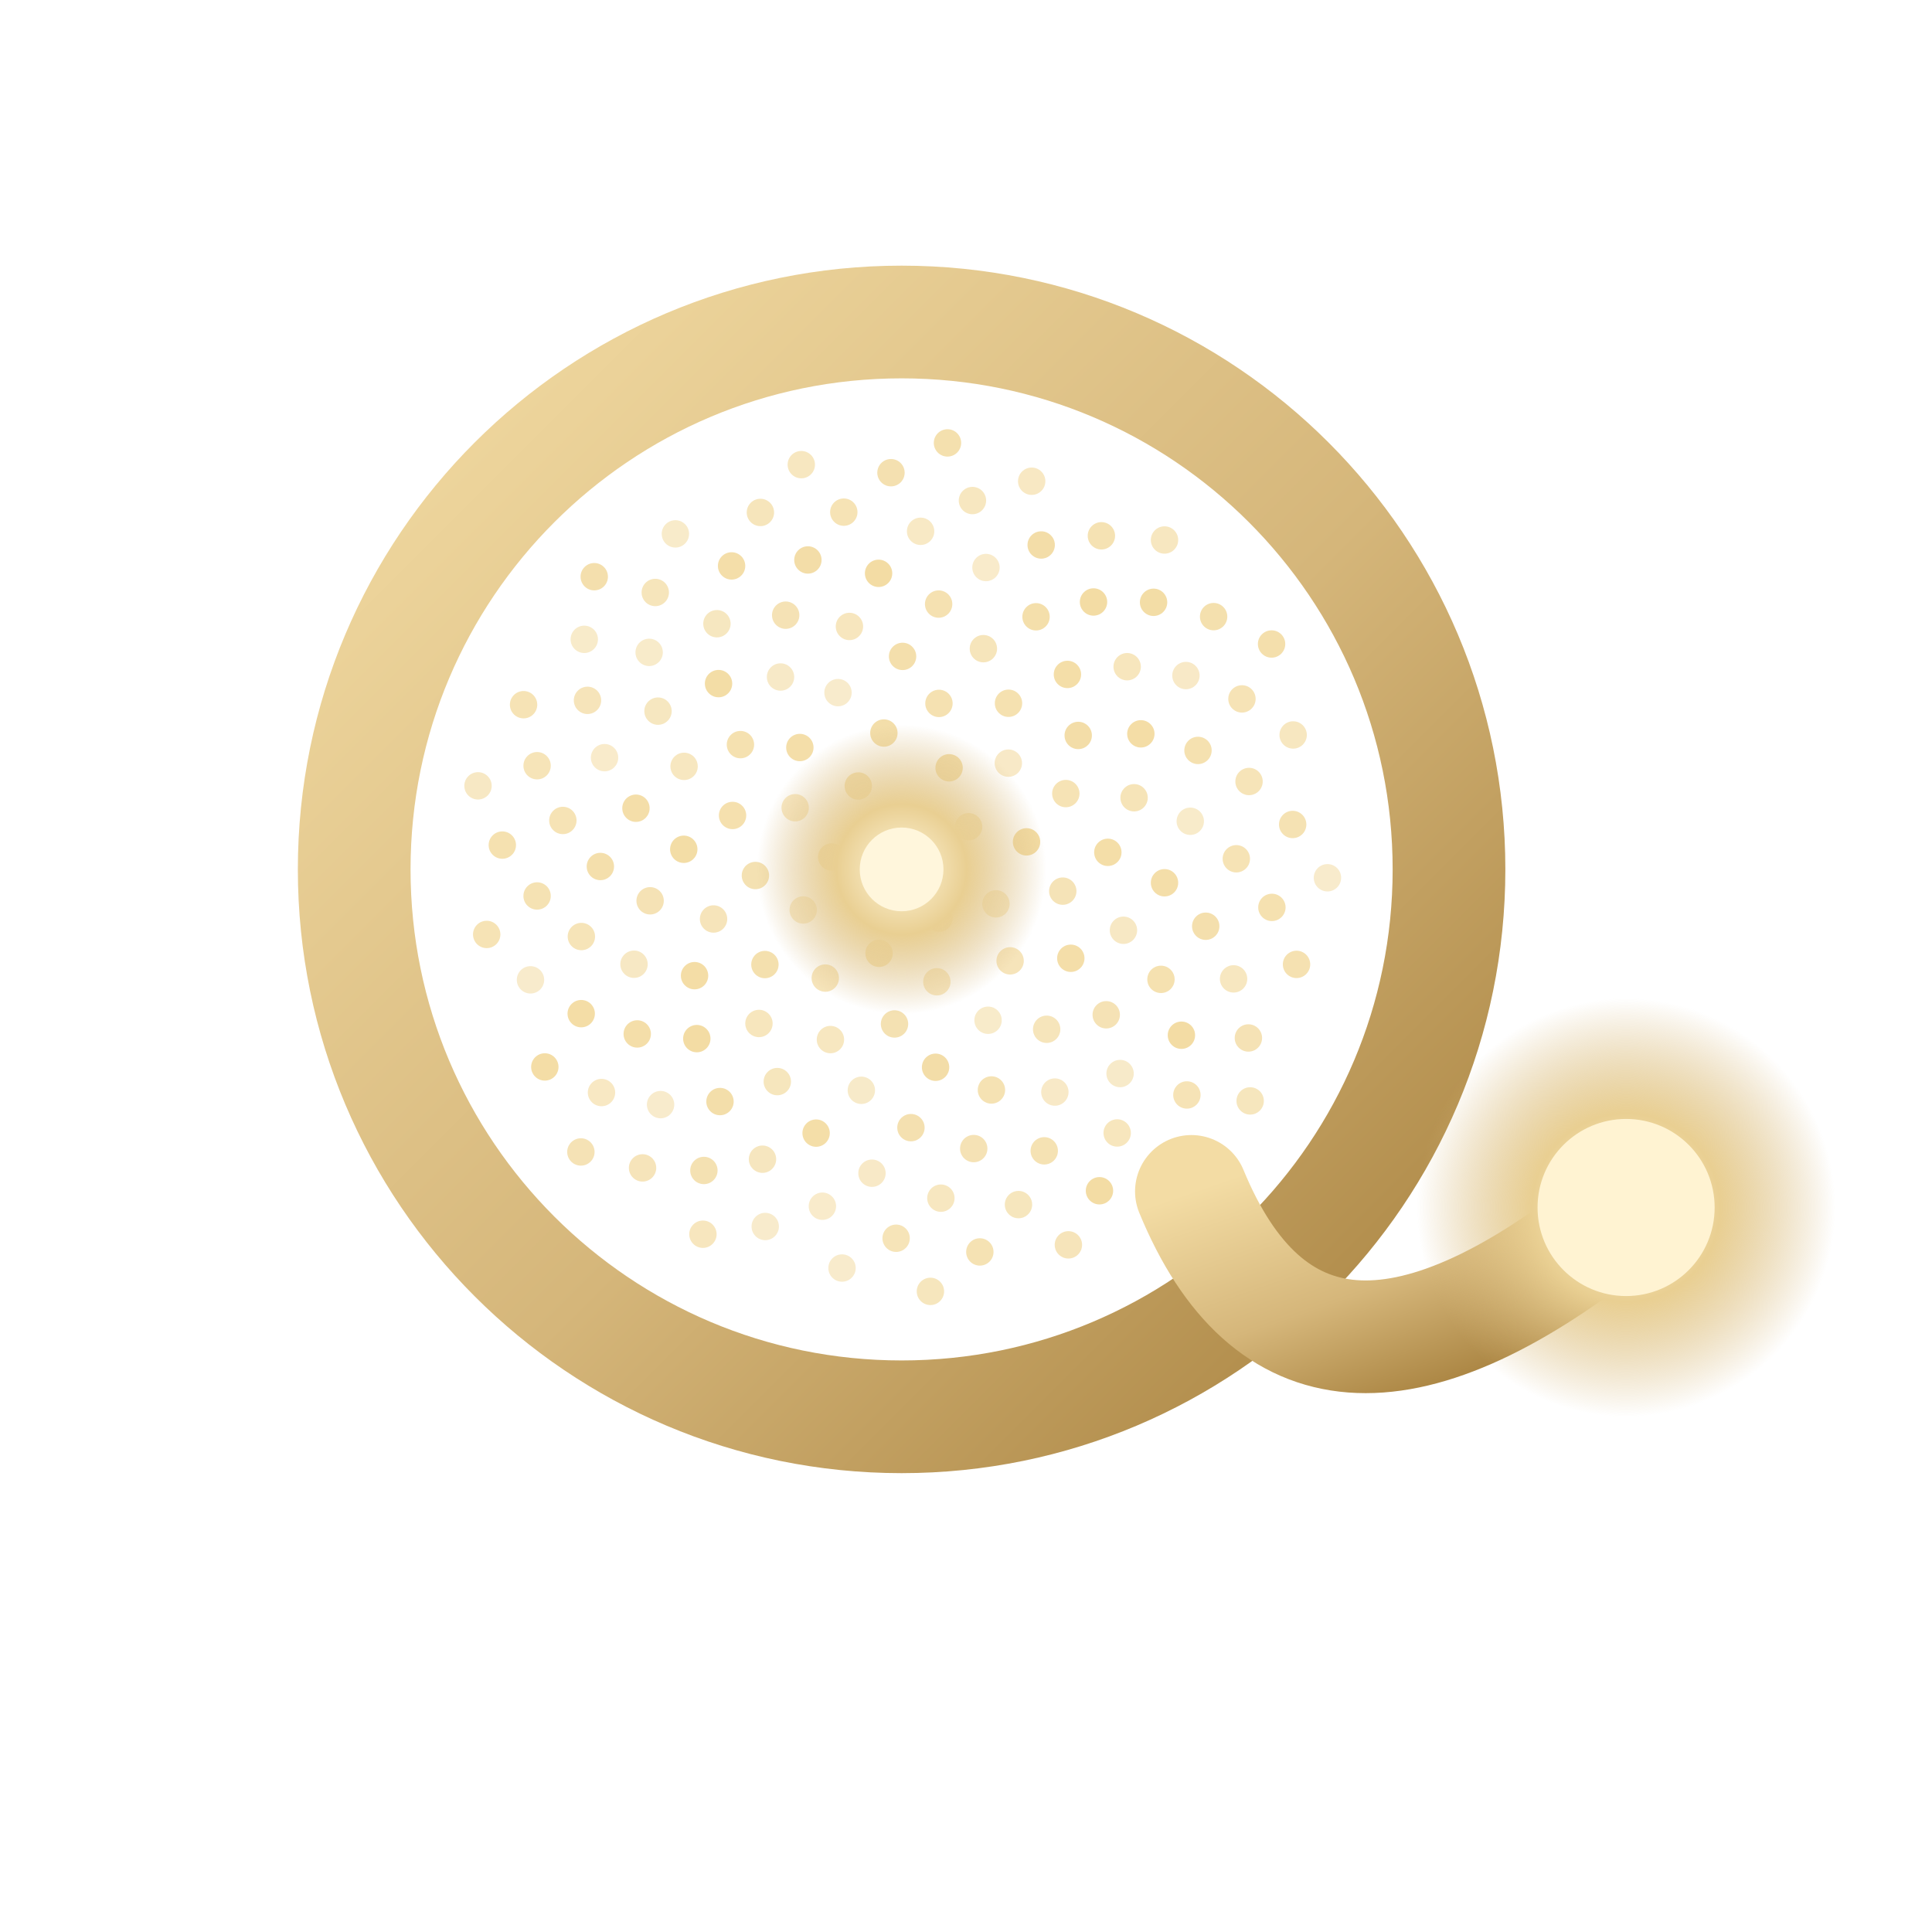
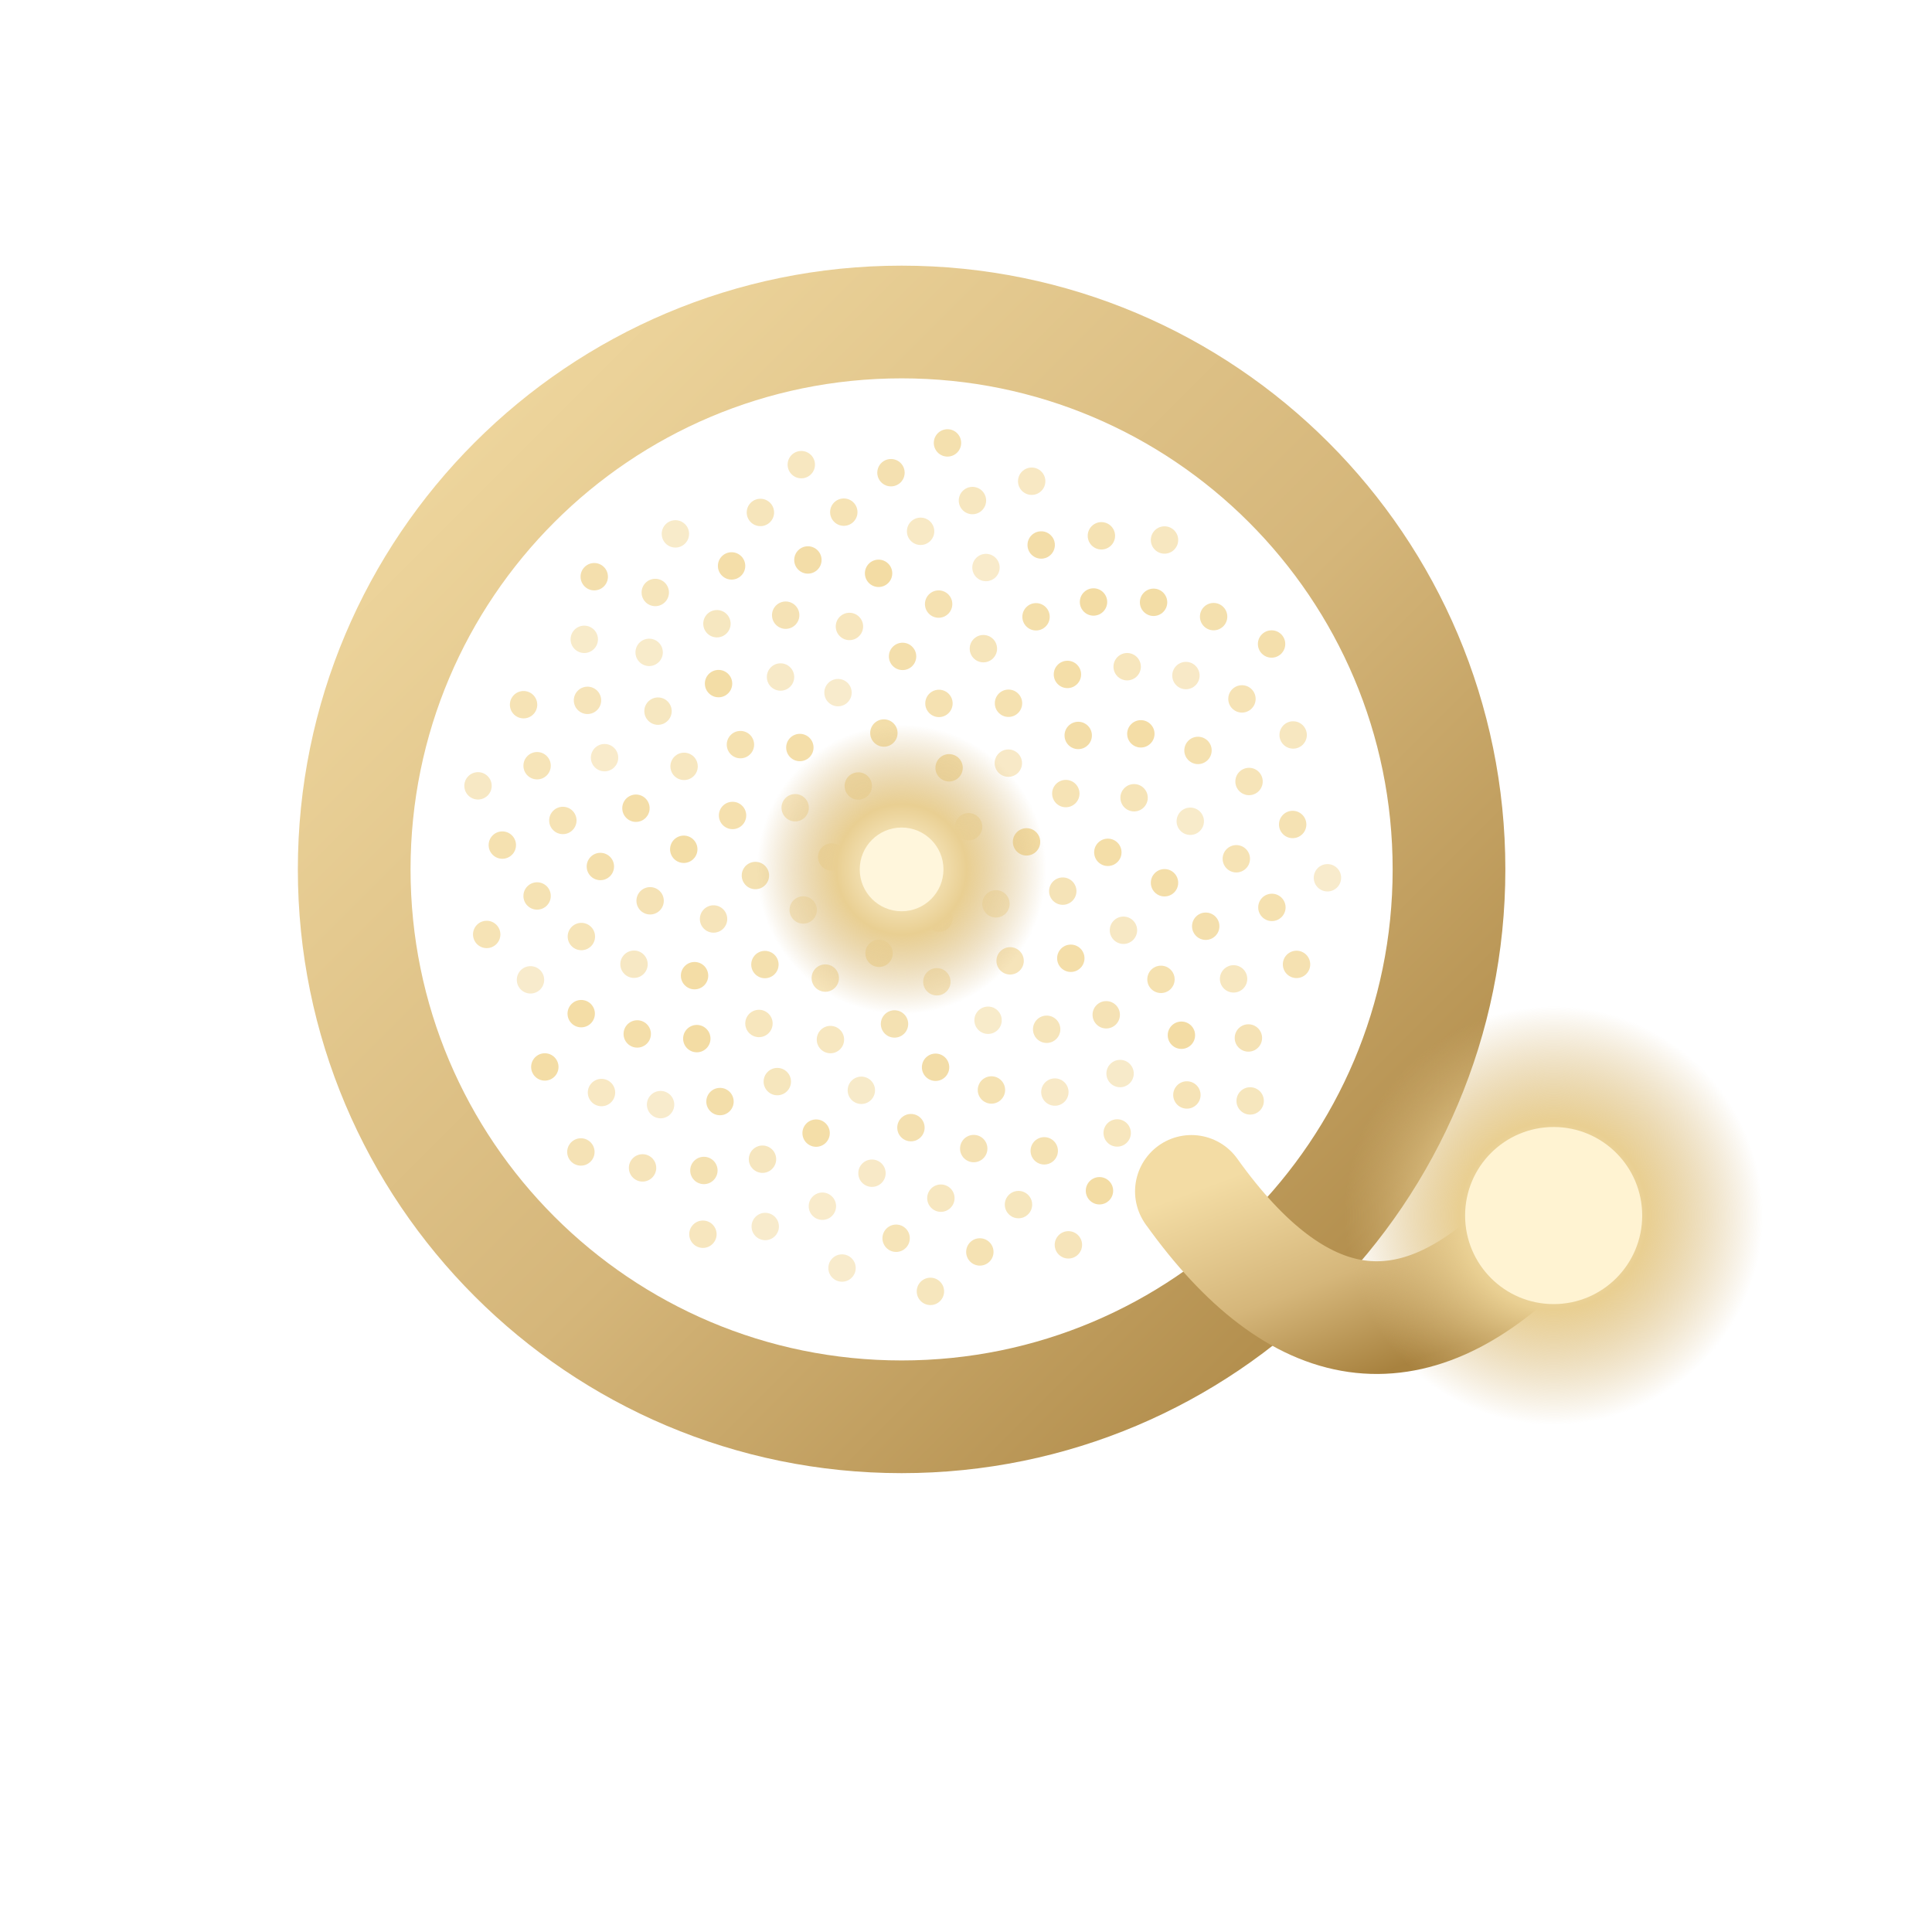
<svg xmlns="http://www.w3.org/2000/svg" viewBox="0 0 120 120">
  <defs>
    <linearGradient id="g" x1="0" y1="0" x2="1" y2="1">
      <stop offset="0" stop-color="#f3dca4" />
      <stop offset=".55" stop-color="#d5b67a" />
      <stop offset="1" stop-color="#a8823f" />
    </linearGradient>
    <radialGradient id="p">
      <stop offset="0" stop-color="#fff6dc" />
      <stop offset=".45" stop-color="#e9cf92" />
      <stop offset="1" stop-color="#d5b67a" stop-opacity="0" />
    </radialGradient>
  </defs>
  <circle cx="56" cy="54" r="34" fill="none" stroke="url(#g)" stroke-width="7" />
  <circle cx="58.32" cy="57.03" r="0.85" fill="#f3dca4" fill-opacity="0.66" />
  <circle cx="51.66" cy="53.23" r="0.85" fill="#f3dca4" fill-opacity="0.79" />
  <circle cx="60.16" cy="51.35" r="0.85" fill="#f3dca4" fill-opacity="0.72" />
  <circle cx="54.60" cy="59.21" r="0.85" fill="#f3dca4" fill-opacity="0.82" />
  <circle cx="53.31" cy="48.82" r="0.85" fill="#f3dca4" fill-opacity="0.83" />
  <circle cx="61.86" cy="56.14" r="0.85" fill="#f3dca4" fill-opacity="0.58" />
  <circle cx="49.89" cy="56.52" r="0.85" fill="#f3dca4" fill-opacity="0.56" />
  <circle cx="58.95" cy="47.69" r="0.85" fill="#f3dca4" fill-opacity="0.93" />
  <circle cx="58.19" cy="60.98" r="0.85" fill="#f3dca4" fill-opacity="0.67" />
  <circle cx="49.39" cy="50.17" r="0.85" fill="#f3dca4" fill-opacity="0.66" />
  <circle cx="63.76" cy="52.29" r="0.85" fill="#f3dca4" fill-opacity="1.00" />
  <circle cx="51.26" cy="60.75" r="0.85" fill="#f3dca4" fill-opacity="0.76" />
  <circle cx="54.90" cy="45.53" r="0.85" fill="#f3dca4" fill-opacity="0.93" />
  <circle cx="62.74" cy="59.68" r="0.85" fill="#f3dca4" fill-opacity="0.76" />
  <circle cx="46.92" cy="54.38" r="0.85" fill="#f3dca4" fill-opacity="0.84" />
  <circle cx="62.63" cy="47.40" r="0.85" fill="#f3dca4" fill-opacity="0.62" />
  <circle cx="55.56" cy="63.60" r="0.85" fill="#f3dca4" fill-opacity="0.84" />
  <circle cx="49.68" cy="46.43" r="0.85" fill="#f3dca4" fill-opacity="0.94" />
  <circle cx="66.01" cy="55.35" r="0.85" fill="#f3dca4" fill-opacity="0.79" />
  <circle cx="47.51" cy="59.91" r="0.85" fill="#f3dca4" fill-opacity="0.88" />
  <circle cx="58.32" cy="43.69" r="0.85" fill="#f3dca4" fill-opacity="0.85" />
  <circle cx="61.37" cy="63.37" r="0.85" fill="#f3dca4" fill-opacity="0.58" />
  <circle cx="45.50" cy="50.65" r="0.85" fill="#f3dca4" fill-opacity="0.89" />
  <circle cx="66.20" cy="49.29" r="0.85" fill="#f3dca4" fill-opacity="0.82" />
  <circle cx="51.58" cy="64.57" r="0.85" fill="#f3dca4" fill-opacity="0.69" />
  <circle cx="52.05" cy="43.02" r="0.85" fill="#f3dca4" fill-opacity="0.56" />
  <circle cx="66.51" cy="59.52" r="0.85" fill="#f3dca4" fill-opacity="0.94" />
  <circle cx="44.32" cy="57.08" r="0.85" fill="#f3dca4" fill-opacity="0.76" />
  <circle cx="62.64" cy="43.68" r="0.85" fill="#f3dca4" fill-opacity="0.87" />
  <circle cx="58.11" cy="66.29" r="0.85" fill="#f3dca4" fill-opacity="0.95" />
  <circle cx="45.99" cy="46.25" r="0.85" fill="#f3dca4" fill-opacity="0.87" />
  <circle cx="68.81" cy="52.94" r="0.85" fill="#f3dca4" fill-opacity="0.96" />
  <circle cx="47.14" cy="63.57" r="0.85" fill="#f3dca4" fill-opacity="0.73" />
  <circle cx="56.06" cy="40.77" r="0.85" fill="#f3dca4" fill-opacity="0.91" />
  <circle cx="65.01" cy="63.93" r="0.85" fill="#f3dca4" fill-opacity="0.75" />
  <circle cx="42.47" cy="52.75" r="0.85" fill="#f3dca4" fill-opacity="0.97" />
  <circle cx="66.97" cy="45.68" r="0.85" fill="#f3dca4" fill-opacity="0.95" />
  <circle cx="53.50" cy="67.72" r="0.85" fill="#f3dca4" fill-opacity="0.59" />
  <circle cx="48.48" cy="42.05" r="0.85" fill="#f3dca4" fill-opacity="0.61" />
  <circle cx="69.78" cy="57.78" r="0.85" fill="#f3dca4" fill-opacity="0.65" />
  <circle cx="43.14" cy="60.60" r="0.85" fill="#f3dca4" fill-opacity="0.98" />
  <circle cx="61.08" cy="40.29" r="0.85" fill="#f3dca4" fill-opacity="0.75" />
  <circle cx="61.58" cy="67.70" r="0.85" fill="#f3dca4" fill-opacity="0.83" />
  <circle cx="42.49" cy="47.60" r="0.85" fill="#f3dca4" fill-opacity="0.69" />
  <circle cx="70.44" cy="49.55" r="0.85" fill="#f3dca4" fill-opacity="0.78" />
  <circle cx="48.28" cy="67.18" r="0.85" fill="#f3dca4" fill-opacity="0.72" />
  <circle cx="52.76" cy="38.91" r="0.85" fill="#f3dca4" fill-opacity="0.71" />
  <circle cx="68.71" cy="63.03" r="0.85" fill="#f3dca4" fill-opacity="0.81" />
  <circle cx="40.38" cy="55.95" r="0.85" fill="#f3dca4" fill-opacity="0.81" />
  <circle cx="66.30" cy="41.89" r="0.85" fill="#f3dca4" fill-opacity="0.96" />
  <circle cx="56.58" cy="70.04" r="0.85" fill="#f3dca4" fill-opacity="0.86" />
  <circle cx="44.63" cy="42.46" r="0.85" fill="#f3dca4" fill-opacity="0.97" />
  <circle cx="72.33" cy="54.83" r="0.85" fill="#f3dca4" fill-opacity="0.94" />
  <circle cx="43.28" cy="64.51" r="0.85" fill="#f3dca4" fill-opacity="1.00" />
  <circle cx="58.30" cy="37.52" r="0.85" fill="#f3dca4" fill-opacity="0.85" />
  <circle cx="65.52" cy="67.83" r="0.85" fill="#f3dca4" fill-opacity="0.62" />
  <circle cx="39.50" cy="50.20" r="0.85" fill="#f3dca4" fill-opacity="0.94" />
  <circle cx="70.86" cy="45.58" r="0.85" fill="#f3dca4" fill-opacity="0.98" />
  <circle cx="50.69" cy="70.38" r="0.85" fill="#f3dca4" fill-opacity="0.96" />
  <circle cx="48.80" cy="38.21" r="0.85" fill="#f3dca4" fill-opacity="0.81" />
  <circle cx="72.11" cy="60.83" r="0.85" fill="#f3dca4" fill-opacity="0.87" />
  <circle cx="39.38" cy="59.89" r="0.85" fill="#f3dca4" fill-opacity="0.65" />
  <circle cx="64.35" cy="38.31" r="0.85" fill="#f3dca4" fill-opacity="0.92" />
  <circle cx="60.48" cy="71.34" r="0.85" fill="#f3dca4" fill-opacity="0.81" />
  <circle cx="40.87" cy="44.17" r="0.85" fill="#f3dca4" fill-opacity="0.68" />
  <circle cx="73.93" cy="51.01" r="0.85" fill="#f3dca4" fill-opacity="0.58" />
  <circle cx="44.72" cy="68.42" r="0.85" fill="#f3dca4" fill-opacity="0.93" />
  <circle cx="54.57" cy="35.61" r="0.85" fill="#f3dca4" fill-opacity="1.00" />
  <circle cx="69.57" cy="66.68" r="0.85" fill="#f3dca4" fill-opacity="0.59" />
  <circle cx="37.29" cy="53.82" r="0.85" fill="#f3dca4" fill-opacity="0.91" />
  <circle cx="70.01" cy="41.41" r="0.85" fill="#f3dca4" fill-opacity="0.73" />
  <circle cx="54.16" cy="72.87" r="0.85" fill="#f3dca4" fill-opacity="0.62" />
  <circle cx="44.53" cy="38.74" r="0.85" fill="#f3dca4" fill-opacity="0.68" />
  <circle cx="74.89" cy="57.53" r="0.85" fill="#f3dca4" fill-opacity="0.90" />
  <circle cx="39.58" cy="64.22" r="0.85" fill="#f3dca4" fill-opacity="0.94" />
  <circle cx="61.24" cy="35.25" r="0.85" fill="#f3dca4" fill-opacity="0.57" />
  <circle cx="64.86" cy="71.48" r="0.85" fill="#f3dca4" fill-opacity="0.83" />
  <circle cx="37.55" cy="47.06" r="0.85" fill="#f3dca4" fill-opacity="0.57" />
  <circle cx="74.41" cy="46.61" r="0.85" fill="#f3dca4" fill-opacity="0.87" />
  <circle cx="47.36" cy="72.00" r="0.85" fill="#f3dca4" fill-opacity="0.70" />
  <circle cx="50.18" cy="34.78" r="0.85" fill="#f3dca4" fill-opacity="0.95" />
  <circle cx="73.38" cy="64.30" r="0.85" fill="#f3dca4" fill-opacity="0.99" />
  <circle cx="36.11" cy="58.17" r="0.85" fill="#f3dca4" fill-opacity="0.78" />
  <circle cx="67.92" cy="37.39" r="0.85" fill="#f3dca4" fill-opacity="1.00" />
  <circle cx="58.44" cy="74.42" r="0.85" fill="#f3dca4" fill-opacity="0.69" />
  <circle cx="40.32" cy="40.52" r="0.85" fill="#f3dca4" fill-opacity="0.58" />
  <circle cx="76.79" cy="53.34" r="0.85" fill="#f3dca4" fill-opacity="0.82" />
  <circle cx="41.03" cy="68.61" r="0.85" fill="#f3dca4" fill-opacity="0.56" />
  <circle cx="57.18" cy="33.00" r="0.85" fill="#f3dca4" fill-opacity="0.64" />
  <circle cx="69.39" cy="70.37" r="0.85" fill="#f3dca4" fill-opacity="0.73" />
  <circle cx="34.96" cy="50.96" r="0.85" fill="#f3dca4" fill-opacity="0.82" />
  <circle cx="73.66" cy="41.96" r="0.85" fill="#f3dca4" fill-opacity="0.62" />
  <circle cx="51.08" cy="74.92" r="0.85" fill="#f3dca4" fill-opacity="0.57" />
  <circle cx="45.44" cy="35.15" r="0.85" fill="#f3dca4" fill-opacity="0.94" />
  <circle cx="76.62" cy="60.80" r="0.85" fill="#f3dca4" fill-opacity="0.69" />
  <circle cx="36.10" cy="62.96" r="0.85" fill="#f3dca4" fill-opacity="0.98" />
  <circle cx="64.67" cy="33.85" r="0.85" fill="#f3dca4" fill-opacity="0.95" />
  <circle cx="63.26" cy="74.82" r="0.85" fill="#f3dca4" fill-opacity="0.72" />
  <circle cx="36.49" cy="43.50" r="0.85" fill="#f3dca4" fill-opacity="0.76" />
  <circle cx="77.58" cy="48.54" r="0.85" fill="#f3dca4" fill-opacity="0.78" />
  <circle cx="43.72" cy="72.70" r="0.85" fill="#f3dca4" fill-opacity="0.84" />
  <circle cx="52.41" cy="31.81" r="0.85" fill="#f3dca4" fill-opacity="0.82" />
  <circle cx="73.72" cy="68.01" r="0.85" fill="#f3dca4" fill-opacity="0.80" />
  <circle cx="33.36" cy="55.65" r="0.85" fill="#f3dca4" fill-opacity="0.83" />
  <circle cx="71.65" cy="37.41" r="0.85" fill="#f3dca4" fill-opacity="0.97" />
  <circle cx="55.66" cy="76.91" r="0.85" fill="#f3dca4" fill-opacity="0.78" />
  <circle cx="40.70" cy="36.80" r="0.85" fill="#f3dca4" fill-opacity="0.74" />
  <circle cx="79.00" cy="56.36" r="0.85" fill="#f3dca4" fill-opacity="0.87" />
  <circle cx="37.36" cy="67.86" r="0.85" fill="#f3dca4" fill-opacity="0.66" />
  <circle cx="60.40" cy="31.09" r="0.85" fill="#f3dca4" fill-opacity="0.69" />
  <circle cx="68.29" cy="73.96" r="0.85" fill="#f3dca4" fill-opacity="0.99" />
  <circle cx="33.36" cy="47.56" r="0.85" fill="#f3dca4" fill-opacity="0.78" />
  <circle cx="77.14" cy="43.41" r="0.85" fill="#f3dca4" fill-opacity="0.80" />
  <circle cx="47.53" cy="76.18" r="0.85" fill="#f3dca4" fill-opacity="0.56" />
  <circle cx="47.23" cy="31.83" r="0.85" fill="#f3dca4" fill-opacity="0.74" />
  <circle cx="77.54" cy="64.47" r="0.85" fill="#f3dca4" fill-opacity="0.81" />
  <circle cx="32.95" cy="60.86" r="0.85" fill="#f3dca4" fill-opacity="0.56" />
  <circle cx="68.41" cy="33.28" r="0.85" fill="#f3dca4" fill-opacity="0.83" />
  <circle cx="60.86" cy="77.76" r="0.85" fill="#f3dca4" fill-opacity="0.83" />
  <circle cx="36.29" cy="39.71" r="0.85" fill="#f3dca4" fill-opacity="0.58" />
  <circle cx="80.29" cy="51.21" r="0.85" fill="#f3dca4" fill-opacity="0.83" />
  <circle cx="39.91" cy="72.54" r="0.85" fill="#f3dca4" fill-opacity="0.76" />
  <circle cx="55.34" cy="29.36" r="0.85" fill="#f3dca4" fill-opacity="0.86" />
  <circle cx="73.20" cy="71.79" r="0.85" fill="#f3dca4" fill-opacity="0.71" />
  <circle cx="31.20" cy="52.49" r="0.85" fill="#f3dca4" fill-opacity="0.87" />
  <circle cx="75.38" cy="38.30" r="0.85" fill="#f3dca4" fill-opacity="0.88" />
  <circle cx="52.30" cy="78.76" r="0.85" fill="#f3dca4" fill-opacity="0.56" />
  <circle cx="41.95" cy="33.16" r="0.85" fill="#f3dca4" fill-opacity="0.58" />
  <circle cx="80.53" cy="59.90" r="0.85" fill="#f3dca4" fill-opacity="0.85" />
  <circle cx="33.84" cy="66.27" r="0.85" fill="#f3dca4" fill-opacity="0.98" />
  <circle cx="64.08" cy="29.89" r="0.85" fill="#f3dca4" fill-opacity="0.66" />
  <circle cx="66.36" cy="77.32" r="0.85" fill="#f3dca4" fill-opacity="0.76" />
  <circle cx="32.52" cy="43.77" r="0.85" fill="#f3dca4" fill-opacity="0.82" />
  <circle cx="80.32" cy="45.65" r="0.85" fill="#f3dca4" fill-opacity="0.69" />
  <circle cx="43.66" cy="76.66" r="0.85" fill="#f3dca4" fill-opacity="0.71" />
  <circle cx="49.77" cy="28.86" r="0.85" fill="#f3dca4" fill-opacity="0.69" />
  <circle cx="77.65" cy="68.38" r="0.85" fill="#f3dca4" fill-opacity="0.72" />
  <circle cx="30.23" cy="58.04" r="0.85" fill="#f3dca4" fill-opacity="0.82" />
  <circle cx="72.33" cy="33.54" r="0.85" fill="#f3dca4" fill-opacity="0.69" />
  <circle cx="57.79" cy="80.21" r="0.85" fill="#f3dca4" fill-opacity="0.72" />
  <circle cx="36.91" cy="35.82" r="0.85" fill="#f3dca4" fill-opacity="0.90" />
  <circle cx="82.45" cy="54.52" r="0.85" fill="#f3dca4" fill-opacity="0.56" />
  <circle cx="36.08" cy="71.55" r="0.85" fill="#f3dca4" fill-opacity="0.81" />
  <circle cx="58.85" cy="27.51" r="0.85" fill="#f3dca4" fill-opacity="0.88" />
  <circle cx="71.85" cy="75.53" r="0.85" fill="#f3dca4" fill-opacity="0.69" />
  <circle cx="29.69" cy="48.81" r="0.85" fill="#f3dca4" fill-opacity="0.65" />
  <circle cx="78.98" cy="40.00" r="0.85" fill="#f3dca4" fill-opacity="0.91" />
  <circle cx="56" cy="54" r="9" fill="url(#p)" />
  <circle cx="56" cy="54" r="2.6" fill="#fff6dc" />
-   <path d="M74 74 Q81 91 100 76" fill="none" stroke="url(#g)" stroke-width="7" stroke-linecap="round" />
-   <circle cx="101" cy="75" r="13" fill="url(#p)" />
-   <circle cx="101" cy="75" r="5.5" fill="#fff3d2" />
+   <path d="M74 74 Q84 88 95 77" fill="none" stroke="url(#g)" stroke-width="7" stroke-linecap="round" />
+   <circle cx="96.5" cy="75.5" r="13" fill="url(#p)" />
+   <circle cx="96.5" cy="75.5" r="5.5" fill="#fff3d2" />
</svg>
